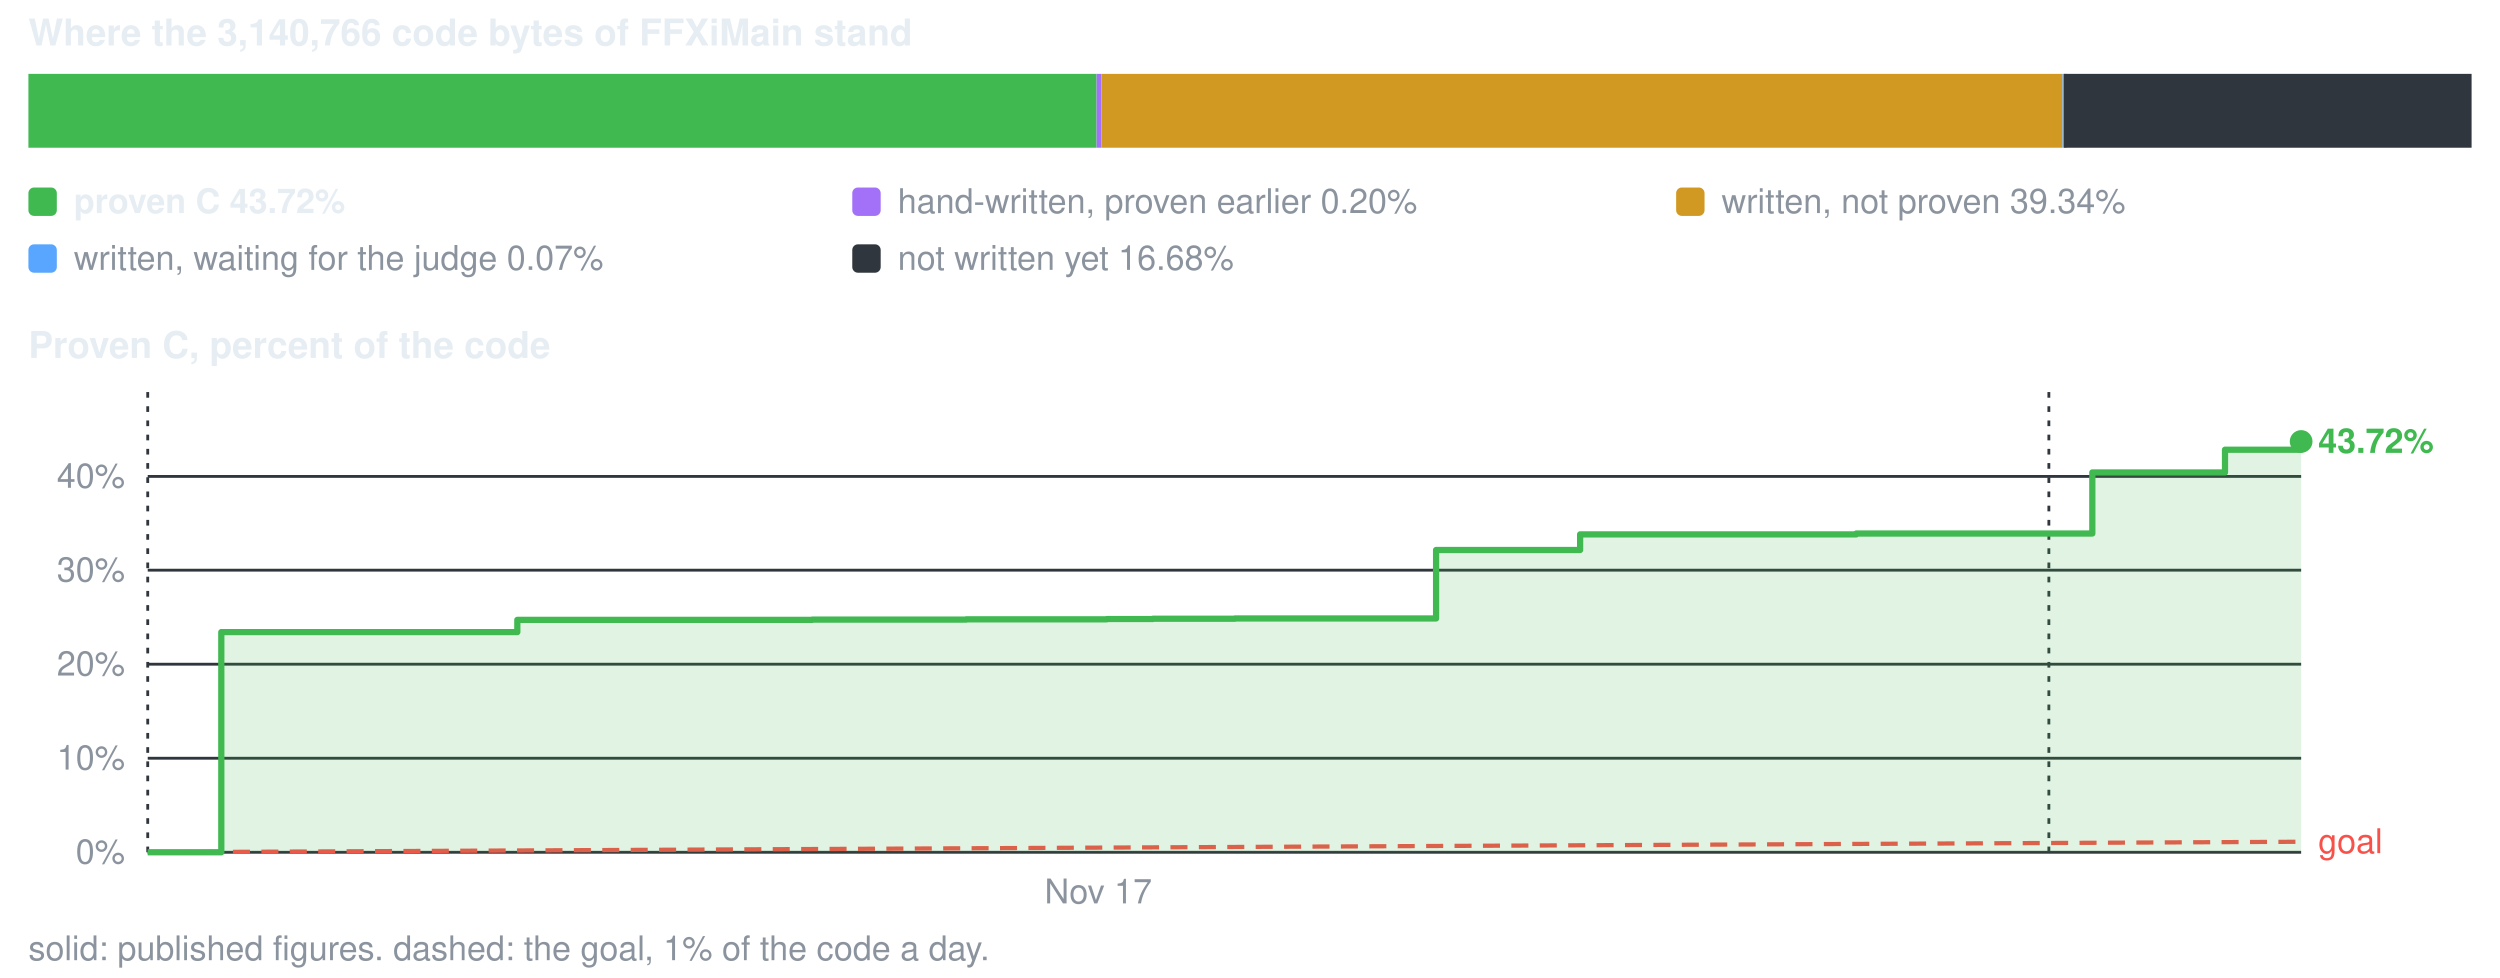
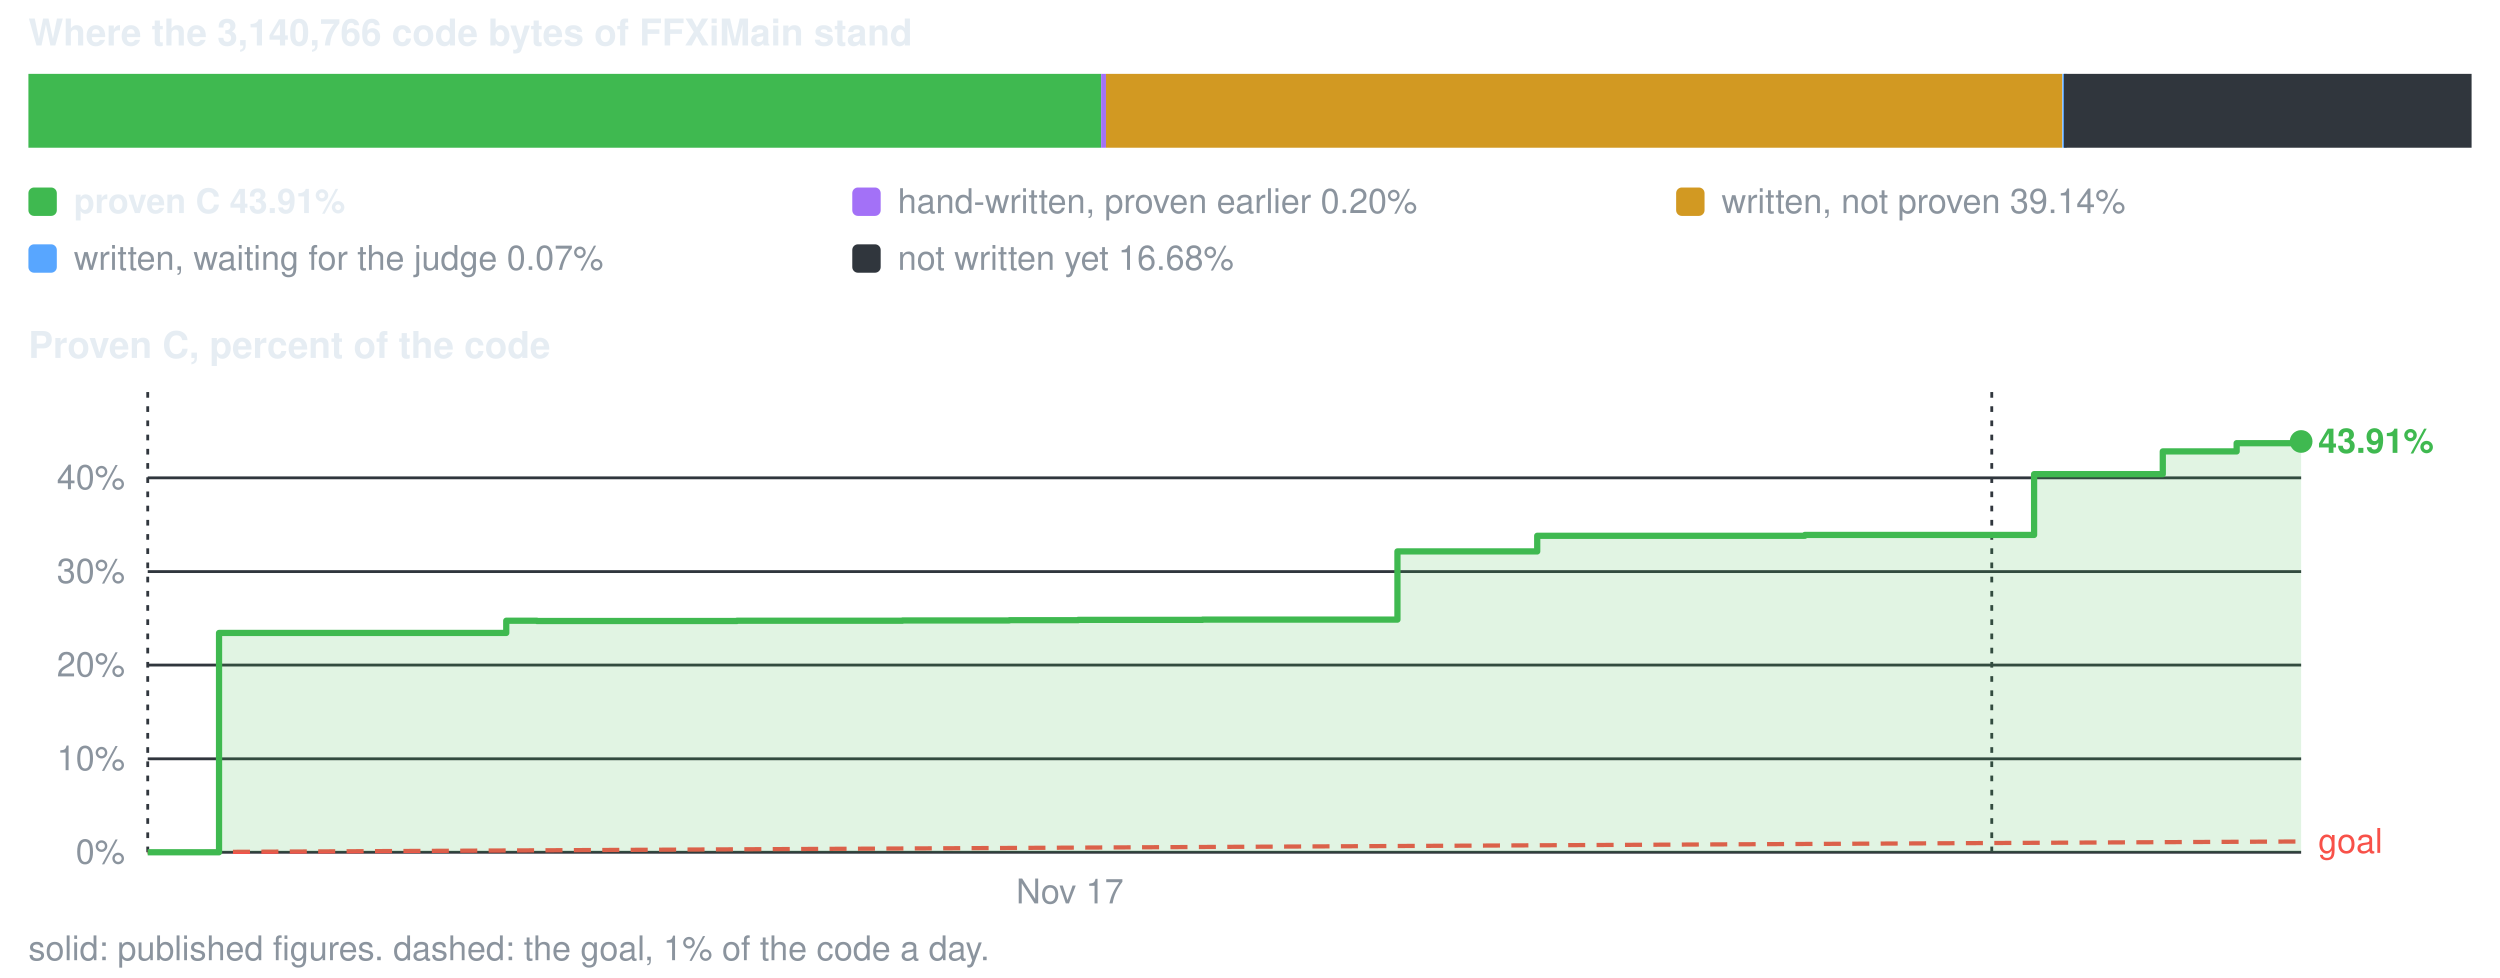
<svg xmlns="http://www.w3.org/2000/svg" viewBox="0 0 880 344" width="880" height="344" role="img" aria-label="conversion progress">
  <style>text{font-family:-apple-system,BlinkMacSystemFont,'Segoe UI',Helvetica,Arial,sans-serif;font-size:12px;fill:#8b949e}.s{fill:#e6edf3;font-weight:600}.b{font-size:13px}</style>
  <text x="10" y="16" class="s b">Where the 3,140,766 code bytes of FFXiMain stand</text>
-   <rect x="10.0" y="26" width="376.0" height="26" fill="#3fb950" />
-   <rect x="386.0" y="26" width="1.7" height="26" fill="#a371f7" />
-   <rect x="387.7" y="26" width="338.3" height="26" fill="#d29922" />
+   <rect x="10.0" y="26" width="377.6" height="26" fill="#3fb950" />
+   <rect x="387.6" y="26" width="1.7" height="26" fill="#a371f7" />
+   <rect x="389.3" y="26" width="336.6" height="26" fill="#d29922" />
  <rect x="726.0" y="26" width="1.5" height="26" fill="#58a6ff" />
  <rect x="726.5" y="26" width="143.5" height="26" fill="#30363d" />
  <rect x="10" y="66" width="10" height="10" rx="2" fill="#3fb950" />
-   <text x="26" y="75" class="s">proven C 43.72%</text>
+   <text x="26" y="75" class="s">proven C 43.91%</text>
  <rect x="300" y="66" width="10" height="10" rx="2" fill="#a371f7" />
  <text x="316" y="75">hand-written, proven earlier 0.20%</text>
  <rect x="590" y="66" width="10" height="10" rx="2" fill="#d29922" />
-   <text x="606" y="75">written, not proven 39.34%</text>
+   <text x="606" y="75">written, not proven 39.14%</text>
  <rect x="10" y="86" width="10" height="10" rx="2" fill="#58a6ff" />
  <text x="26" y="95">written, waiting for the judge 0.07%</text>
  <rect x="300" y="86" width="10" height="10" rx="2" fill="#30363d" />
  <text x="316" y="95">not written yet 16.68%</text>
  <text x="10" y="126" class="s b">Proven C, percent of the code</text>
  <line x1="52" y1="300.0" x2="810" y2="300.0" stroke="#30363d" stroke-width="1" />
  <text x="44" y="304.0" text-anchor="end">0%</text>
-   <line x1="52" y1="266.9" x2="810" y2="266.9" stroke="#30363d" stroke-width="1" />
-   <text x="44" y="270.9" text-anchor="end">10%</text>
-   <line x1="52" y1="233.8" x2="810" y2="233.8" stroke="#30363d" stroke-width="1" />
-   <text x="44" y="237.8" text-anchor="end">20%</text>
-   <line x1="52" y1="200.7" x2="810" y2="200.7" stroke="#30363d" stroke-width="1" />
-   <text x="44" y="204.7" text-anchor="end">30%</text>
-   <line x1="52" y1="167.7" x2="810" y2="167.7" stroke="#30363d" stroke-width="1" />
-   <text x="44" y="171.7" text-anchor="end">40%</text>
+   <line x1="52" y1="267.1" x2="810" y2="267.1" stroke="#30363d" stroke-width="1" />
+   <text x="44" y="271.1" text-anchor="end">10%</text>
+   <line x1="52" y1="234.1" x2="810" y2="234.1" stroke="#30363d" stroke-width="1" />
+   <text x="44" y="238.1" text-anchor="end">20%</text>
+   <line x1="52" y1="201.2" x2="810" y2="201.2" stroke="#30363d" stroke-width="1" />
+   <text x="44" y="205.2" text-anchor="end">30%</text>
+   <line x1="52" y1="168.2" x2="810" y2="168.2" stroke="#30363d" stroke-width="1" />
+   <text x="44" y="172.2" text-anchor="end">40%</text>
  <line x1="52.0" y1="138" x2="52.0" y2="300" stroke="#30363d" stroke-width="1" stroke-dasharray="2 3" />
-   <text x="386.6" y="318" text-anchor="middle">Nov 17</text>
-   <line x1="721.2" y1="138" x2="721.2" y2="300" stroke="#30363d" stroke-width="1" stroke-dasharray="2 3" />
-   <line x1="52.0" y1="300.0" x2="810.0" y2="296.3" stroke="#f85149" stroke-width="1.5" stroke-dasharray="6 4" />
-   <text x="816.0" y="300.3" style="fill:#f85149">goal</text>
-   <path d="M52.0 300.0 H77.9 V222.5 H88.7 V222.5 H107.0 V222.5 H133.4 V222.5 H182.1 V218.2 H193.2 V218.2 H213.6 V218.2 H246.7 V218.2 H265.9 V218.2 H285.9 V218.1 H310.6 V218.1 H325.9 V218.1 H340.1 V218.0 H364.6 V218.0 H389.6 V217.9 H405.8 V217.8 H434.7 V217.7 H505.5 V193.6 H556.2 V188.1 H572.4 V188.1 H653.4 V187.8 H736.5 V166.3 H783.2 V158.3 H810.0 V155.4 V300.0 H52.0 Z" fill="#3fb950" fill-opacity="0.16" />
-   <path d="M52.0 300.0 H77.9 V222.5 H88.7 V222.5 H107.0 V222.5 H133.4 V222.5 H182.1 V218.2 H193.2 V218.2 H213.6 V218.2 H246.7 V218.2 H265.9 V218.2 H285.9 V218.1 H310.6 V218.1 H325.9 V218.1 H340.1 V218.0 H364.6 V218.0 H389.6 V217.9 H405.8 V217.8 H434.7 V217.7 H505.5 V193.6 H556.2 V188.1 H572.4 V188.1 H653.4 V187.8 H736.5 V166.3 H783.2 V158.3 H810.0 V155.4" fill="none" stroke="#3fb950" stroke-width="2.2" stroke-linejoin="round" />
+   <text x="376.6" y="318" text-anchor="middle">Nov 17</text>
+   <line x1="701.1" y1="138" x2="701.1" y2="300" stroke="#30363d" stroke-width="1" stroke-dasharray="2 3" />
+   <line x1="52.0" y1="300.0" x2="810.0" y2="296.2" stroke="#f85149" stroke-width="1.5" stroke-dasharray="6 4" />
+   <text x="816.0" y="300.2" style="fill:#f85149">goal</text>
+   <path d="M52.0 300.0 H77.1 V222.8 H87.6 V222.8 H105.3 V222.8 H131.0 V222.8 H178.2 V218.5 H189.0 V218.6 H208.8 V218.6 H240.9 V218.6 H259.4 V218.5 H278.9 V218.5 H302.9 V218.5 H317.7 V218.4 H331.4 V218.4 H355.3 V218.3 H379.5 V218.2 H395.2 V218.2 H423.3 V218.1 H491.9 V194.1 H541.1 V188.6 H556.8 V188.6 H635.3 V188.3 H716.0 V166.9 H761.3 V158.9 H787.3 V156.0 H810.0 V155.4 V300.0 H52.0 Z" fill="#3fb950" fill-opacity="0.16" />
+   <path d="M52.0 300.0 H77.1 V222.8 H87.6 V222.8 H105.3 V222.8 H131.0 V222.8 H178.2 V218.5 H189.0 V218.6 H208.8 V218.6 H240.9 V218.6 H259.4 V218.5 H278.9 V218.5 H302.9 V218.5 H317.7 V218.4 H331.4 V218.4 H355.3 V218.3 H379.5 V218.2 H395.2 V218.2 H423.3 V218.1 H491.9 V194.1 H541.1 V188.6 H556.8 V188.6 H635.3 V188.3 H716.0 V166.9 H761.3 V158.9 H787.3 V156.0 H810.0 V155.4" fill="none" stroke="#3fb950" stroke-width="2.2" stroke-linejoin="round" />
  <circle cx="810.0" cy="155.4" r="4" fill="#3fb950" />
-   <text x="816.0" y="159.4" class="s" style="fill:#3fb950">43.72%</text>
+   <text x="816.0" y="159.4" class="s" style="fill:#3fb950">43.91%</text>
  <text x="10" y="338">solid: published figures. dashed: the goal, 1% of the code a day.</text>
</svg>
